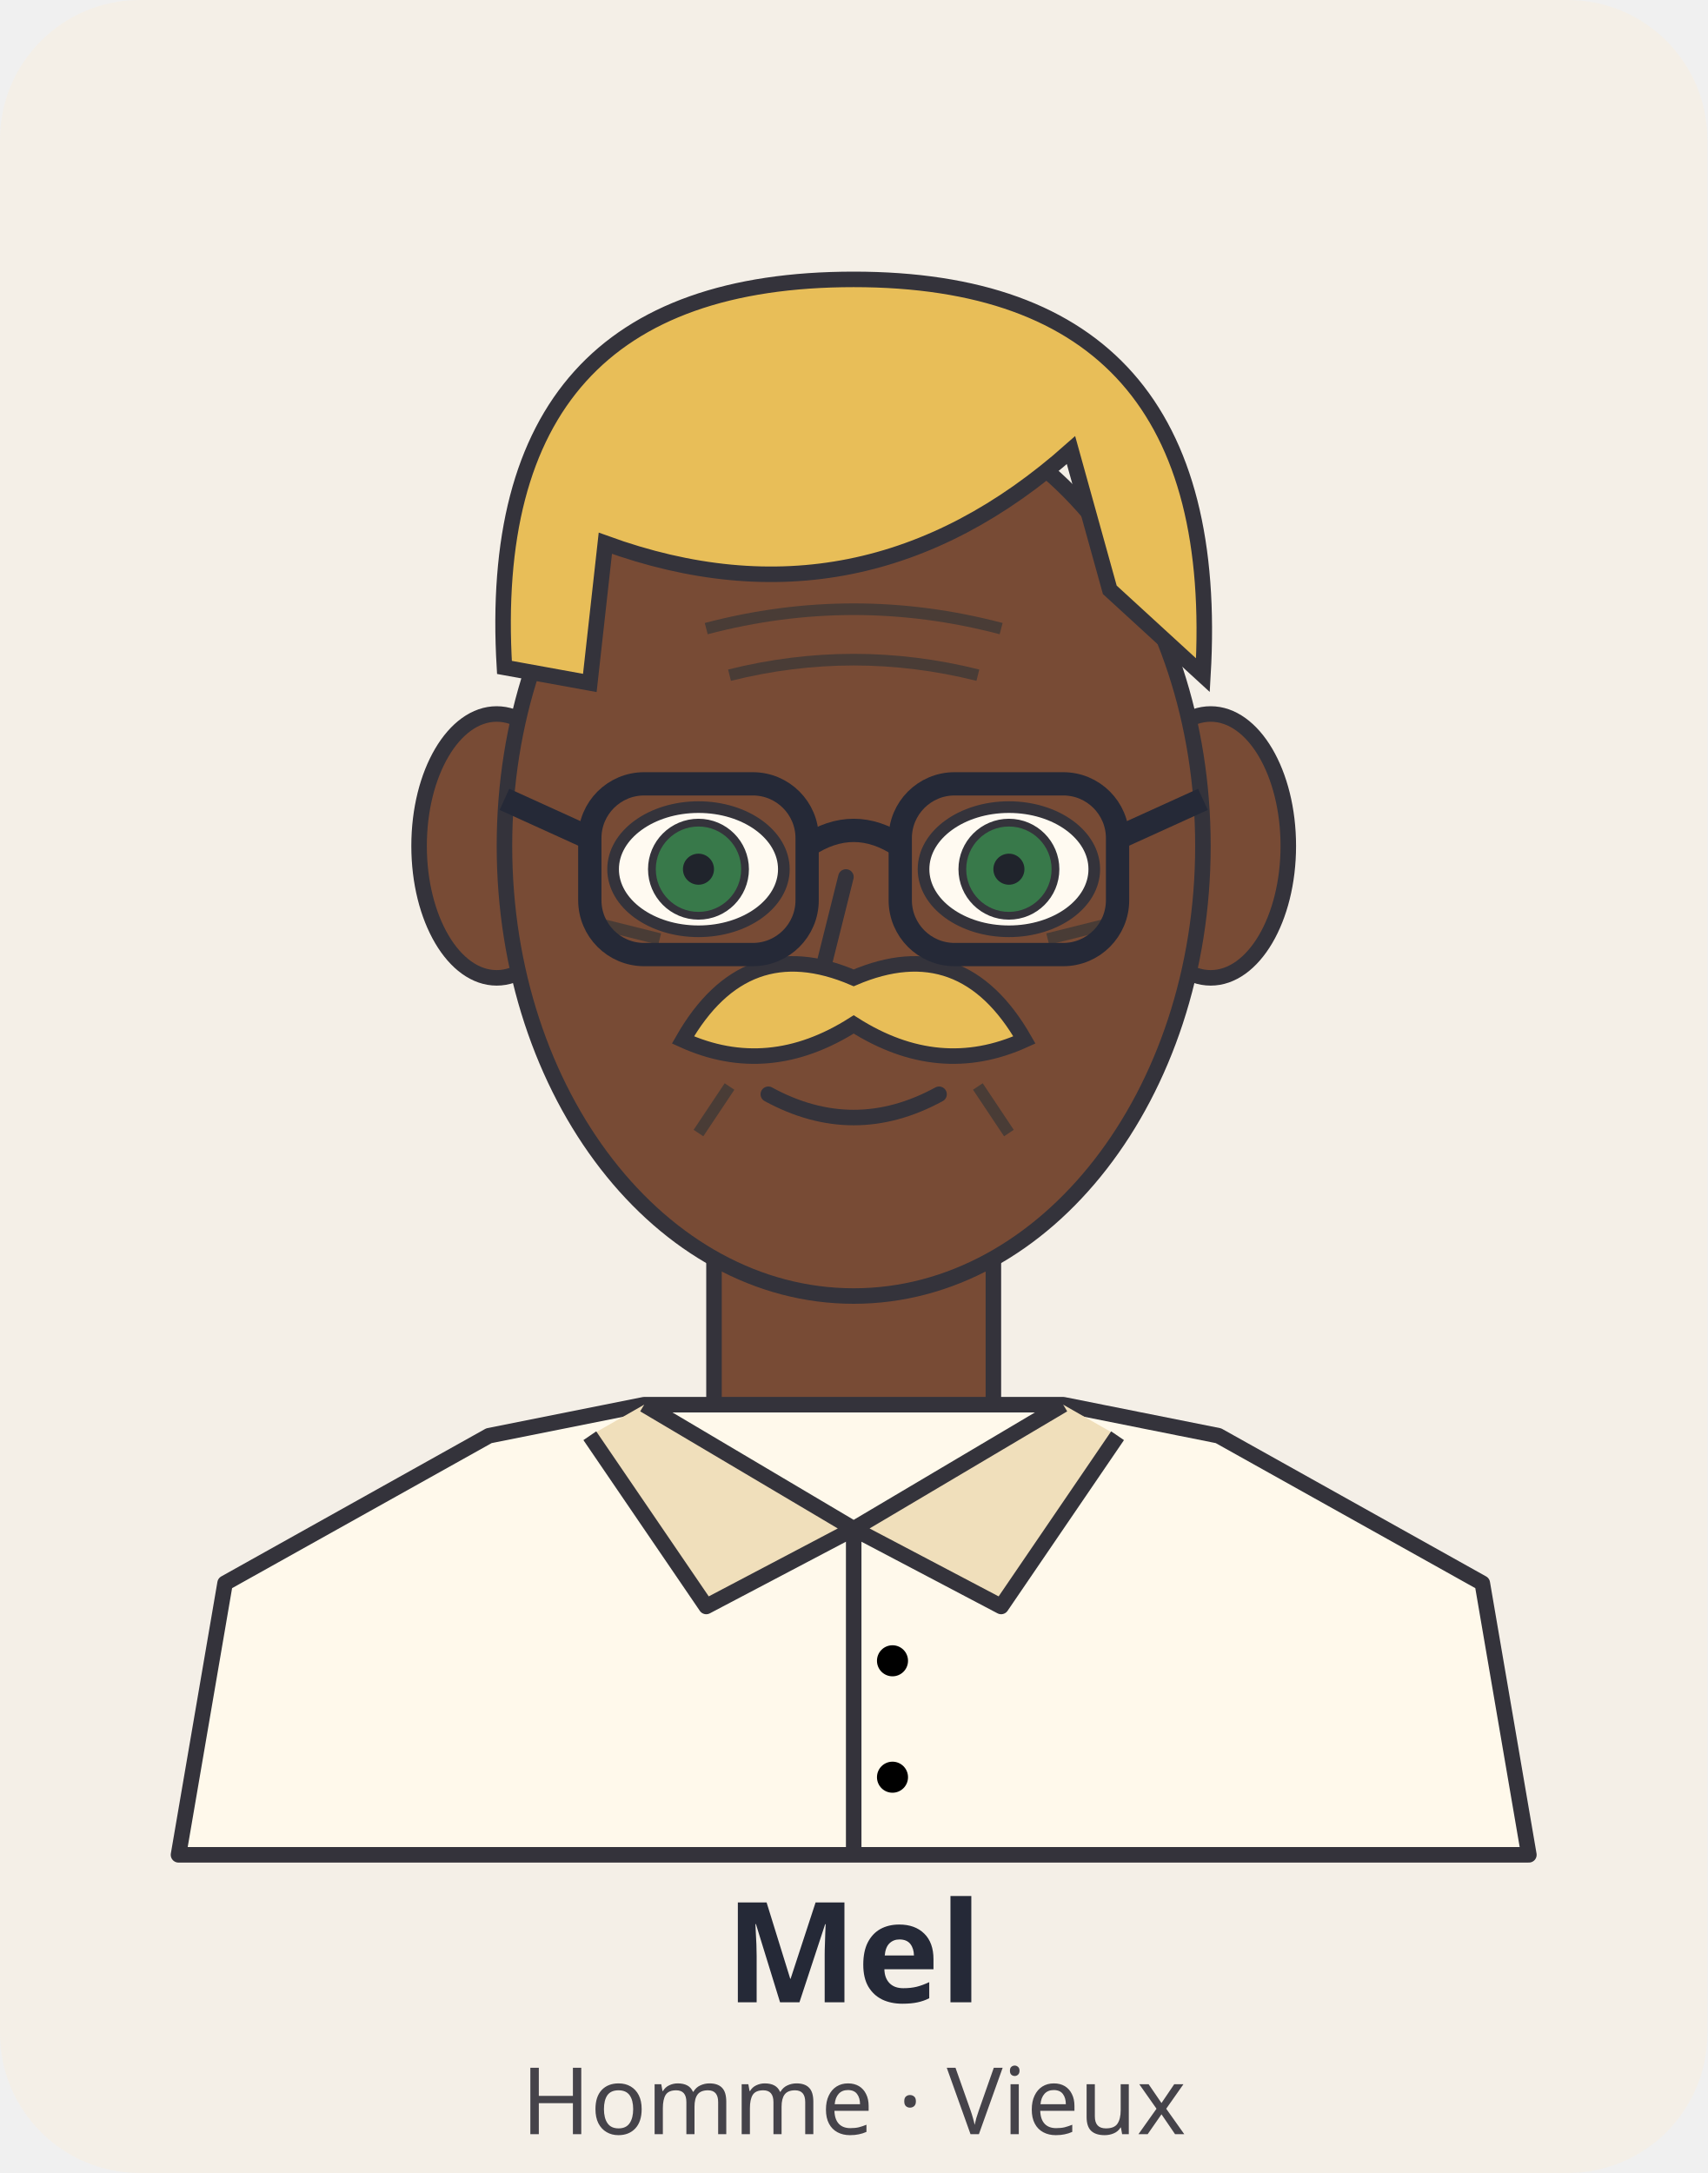
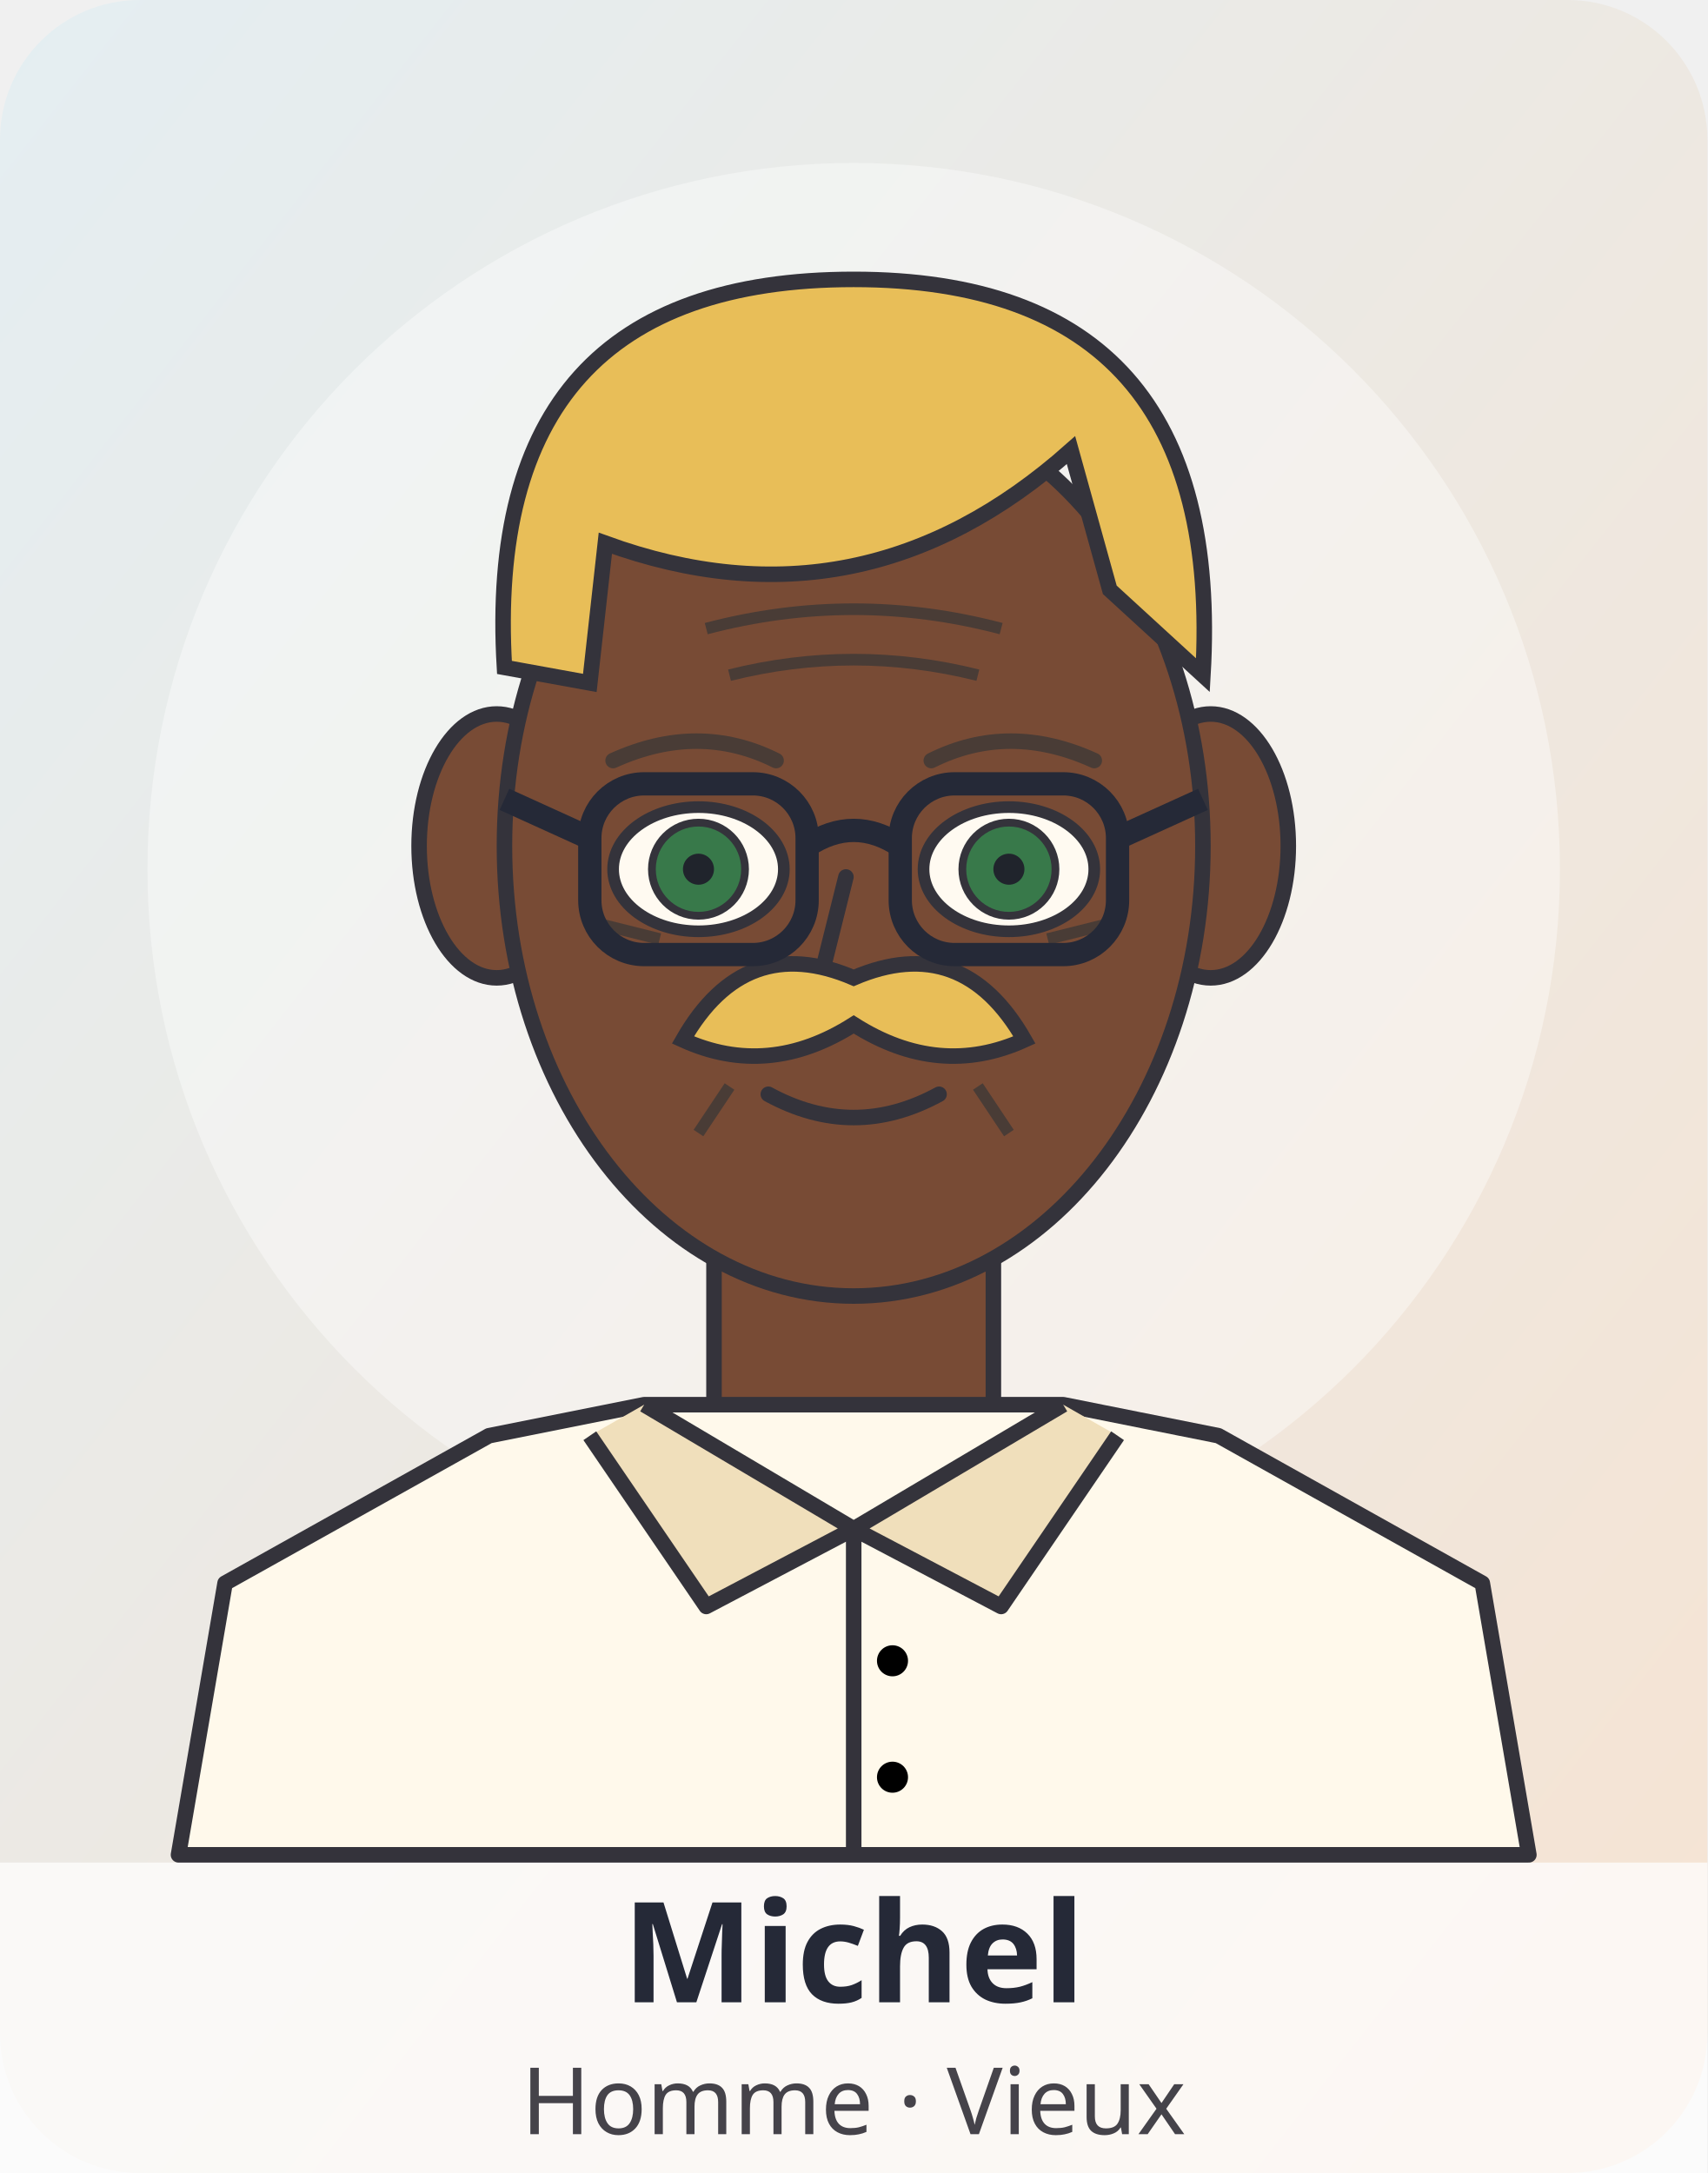
<svg xmlns="http://www.w3.org/2000/svg" viewBox="0 0 220 280" role="img" aria-labelledby="title-c18 desc-c18">
-   <rect width="220" height="280" rx="18" fill="#f4efe7" />
+   <defs>
+     <linearGradient id="fond-c18" x2="1" y2="1">
+       <stop stop-color="#e4eef2" />
+       <stop offset="1" stop-color="#f6e3d2" />
+     </linearGradient>
+   </defs>
+   <rect width="220" height="280" rx="18" fill="url(#fond-c18)" />
+   <circle cx="110" cy="112" r="91" fill="#fff" opacity=".38" />
+   <path d="M0 240 H220 V280 H0Z" fill="#fff" opacity=".72" />
  <path d="M92 153 V186 Q110 203 128 186 V153" fill="#784b35" stroke="#34333b" stroke-width="2" />
  <path d="M83 181 L63 185 L29 204 L23 239 L197 239 L191 204 L157 185 L137 181Z" fill="#fff9eb" stroke="#34333b" stroke-width="2" stroke-linejoin="round" />
  <path d="M83 181 L110 197 L91 207 L76 185 M137 181 L110 197 L129 207 L144 185 M110 197 V239" fill="#f0dfbb" stroke="#34333b" stroke-width="2" stroke-linejoin="round" />
  <circle cx="115" cy="214" r="2" />
  <circle cx="115" cy="229" r="2" />
  <g fill="#784b35" stroke="#34333b" stroke-width="2">
    <ellipse cx="64" cy="109" rx="10" ry="17" />
    <ellipse cx="156" cy="109" rx="10" ry="17" />
    <ellipse cx="110" cy="109" rx="45" ry="58" />
  </g>
  <path d="M65 86 Q62 36 110 36 Q158 36 155 87 L143 76 L138 58 Q111 82 78 70 L76 88Z" fill="#e8be58" stroke="#34333b" stroke-width="2" />
  <path d="M91 81 Q110 76 129 81 M94 87 Q110 83 126 87 M77 119 L85 121 M143 119 L135 121 M90 146 L94 140 M130 146 L126 140" fill="none" stroke="#493c36" stroke-width="1.5" />
  <g fill="#fffaf1" stroke="#34333b" stroke-width="1.5">
    <ellipse cx="90" cy="112" rx="11" ry="8" />
    <ellipse cx="130" cy="112" rx="11" ry="8" />
  </g>
  <g fill="#38794a" stroke="#34333b" stroke-width="1">
    <circle cx="90" cy="112" r="6" />
    <circle cx="130" cy="112" r="6" />
  </g>
  <g fill="#20242c">
    <circle cx="90" cy="112" r="2" />
    <circle cx="130" cy="112" r="2" />
  </g>
+   <path d="M79 98 Q90 93 100 98 M120 98 Q130 93 141 98" fill="none" stroke="#493c36" stroke-width="2" stroke-linecap="round" />
  <path d="M109 113 L105 129 L114 129 M99 141 Q110 147 121 141" fill="none" stroke="#34333b" stroke-width="2" stroke-linecap="round" />
  <path d="M110 126 Q96 120 88 134 Q99 139 110 132 Q121 139 132 134 Q124 120 110 126Z" fill="#e8be58" stroke="#34333b" stroke-width="2" />
  <g fill="none" stroke="#252937" stroke-width="3">
    <rect x="76" y="101" width="28" height="22" rx="7" />
    <rect x="116" y="101" width="28" height="22" rx="7" />
    <path d="M104 109 Q110 105 116 109 M76 108 L65 103 M144 108 L155 103" />
  </g>
-   <text x="110" y="258" text-anchor="middle" font-family="sans-serif" font-size="18" font-weight="700" fill="#252937">Mel</text>
+   <text x="110" y="258" text-anchor="middle" font-family="sans-serif" font-size="18" font-weight="700" fill="#252937">Michel</text>
  <text x="110" y="275" text-anchor="middle" font-family="sans-serif" font-size="12" fill="#45434a">Homme · Vieux</text>
</svg>
